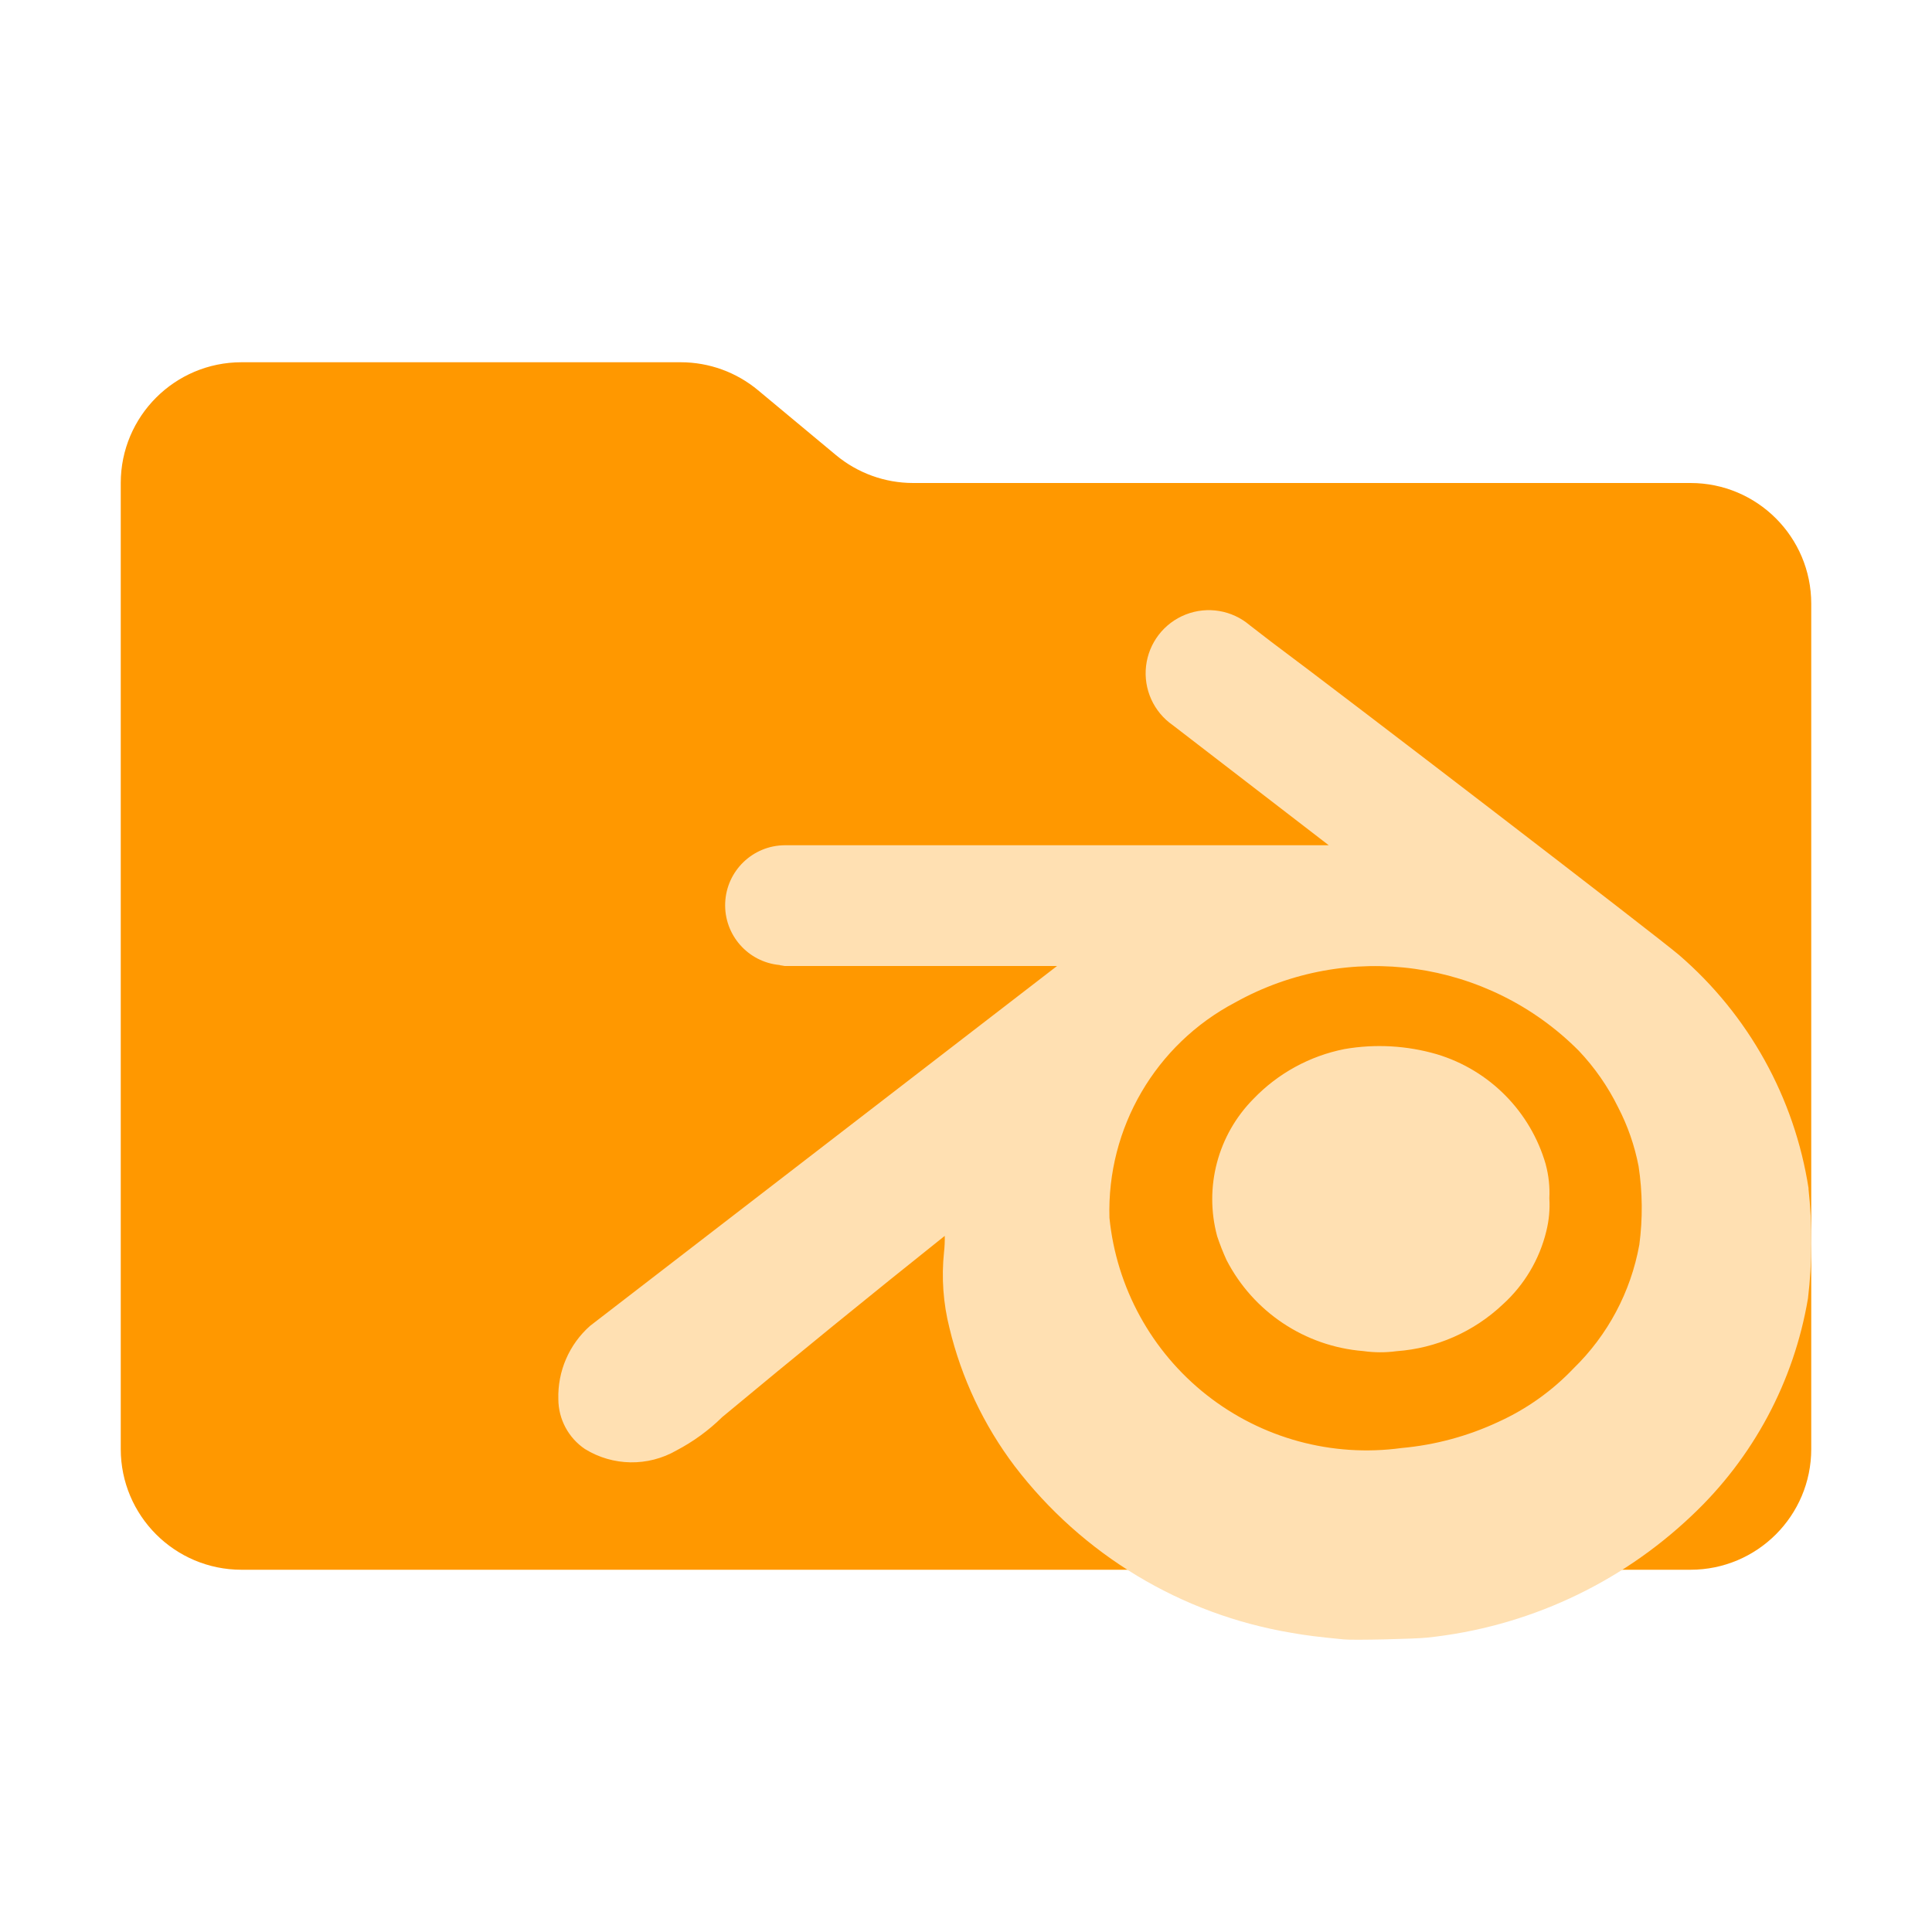
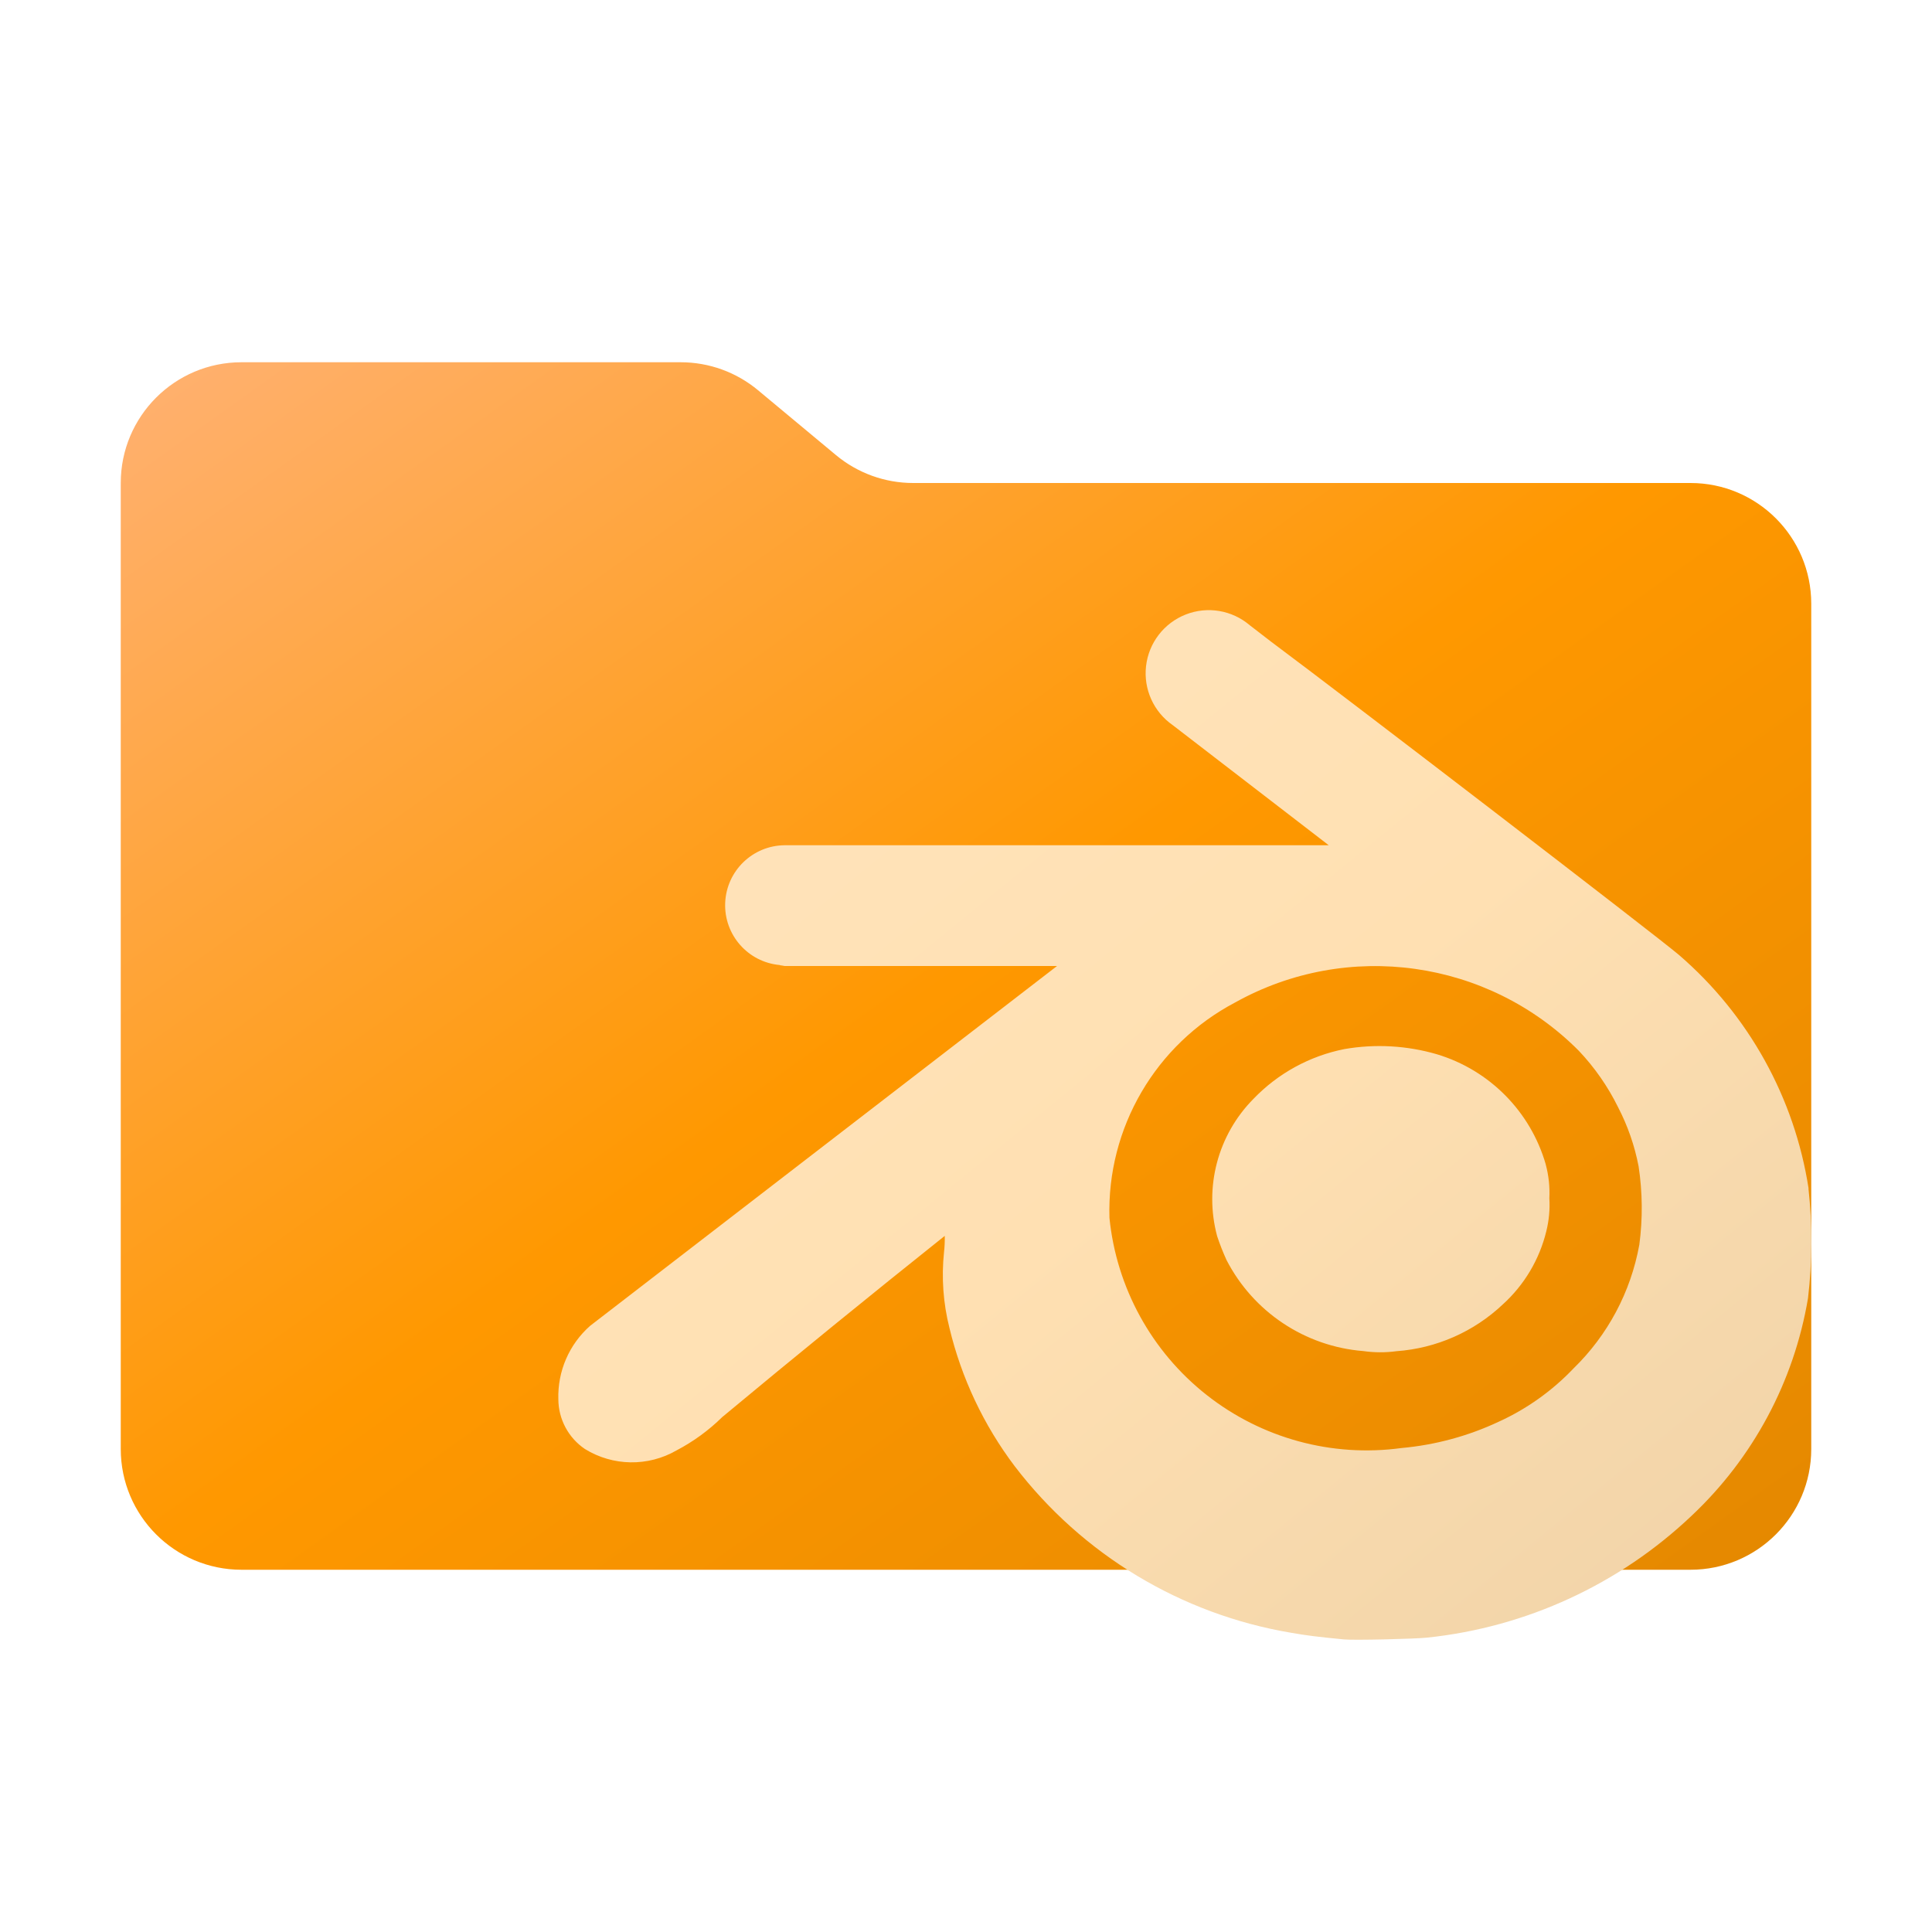
<svg xmlns="http://www.w3.org/2000/svg" viewBox="0 0 16 16">
-   <path id="folder" fill="#ff9800" d="m6.922 3.768-.644-.536A1 1 0 0 0 5.638 3H2a1 1 0 0 0-1 1v8a1 1 0 0 0 1 1h12a1 1 0 0 0 1-1V5a1 1 0 0 0-1-1H7.562a1 1 0 0 1-.64-.232" />
-   <path id="motive" fill="#ffe0b2" d="M14.978 9.843a3.2 3.2 0 0 0-1.074-1.935c-.188-.16-2.748-2.125-3.375-2.592l-.179-.138a.523.523 0 1 0-.637.828l1.26.97.031.024H6.498a.497.497 0 0 0-.04.992l.003.002.015.002.022.004h2.256l-3.867 2.98a.78.78 0 0 0-.263.608.5.5 0 0 0 .22.412.74.74 0 0 0 .758.012 1.6 1.6 0 0 0 .38-.277 116 116 0 0 1 1.842-1.5 1 1 0 0 1-.006.134 1.8 1.8 0 0 0 .045.629 3.1 3.1 0 0 0 .54 1.144 3.64 3.64 0 0 0 2.29 1.38c.125.022.212.033.437.055.08.008.592-.004.69-.015a3.75 3.75 0 0 0 2.19-1.01 3.2 3.2 0 0 0 .963-1.8 4 4 0 0 0 .004-.908m-1.401.465a1.9 1.9 0 0 1-.545 1.024 2 2 0 0 1-.619.441 2.4 2.4 0 0 1-.806.218 2.14 2.14 0 0 1-2.418-1.906 1.95 1.95 0 0 1 1.041-1.784 2.38 2.38 0 0 1 2.846.4 1.9 1.9 0 0 1 .325.467 1.8 1.8 0 0 1 .17.489 2.3 2.3 0 0 1 .006.652m-.775-.667a.9.9 0 0 1 .03.28.9.9 0 0 1-.025.273 1.2 1.2 0 0 1-.362.608 1.43 1.43 0 0 1-.879.386 1 1 0 0 1-.275-.001 1.4 1.4 0 0 1-1.133-.755 2 2 0 0 1-.077-.196 1.18 1.18 0 0 1 .301-1.138 1.43 1.43 0 0 1 .753-.412 1.7 1.7 0 0 1 .766.043 1.34 1.34 0 0 1 .901.911" />
+   <defs>
+     <linearGradient id="auroraGrad0" x1="0%" y1="0%" x2="100%" y2="100%">
+       <stop offset="0%" stop-color="#ffb172" />
+       <stop offset="50%" stop-color="#ff9800" />
+       <stop offset="100%" stop-color="#e48800" />
+     </linearGradient>
+     <linearGradient id="auroraGrad1" x1="0%" y1="0%" x2="100%" y2="100%">
+       <stop offset="0%" stop-color="#ffe4bd" />
+       <stop offset="50%" stop-color="#ffe0b2" />
+       <stop offset="100%" stop-color="#efd2a7" />
+     </linearGradient>
+   </defs>
+   <path id="folder" fill="url(#auroraGrad0)" d="m6.922 3.768-.644-.536A1 1 0 0 0 5.638 3H2a1 1 0 0 0-1 1v8a1 1 0 0 0 1 1h12a1 1 0 0 0 1-1V5a1 1 0 0 0-1-1H7.562a1 1 0 0 1-.64-.232" />
+   <path id="motive" fill="url(#auroraGrad1)" d="M14.978 9.843a3.2 3.2 0 0 0-1.074-1.935c-.188-.16-2.748-2.125-3.375-2.592l-.179-.138a.523.523 0 1 0-.637.828l1.26.97.031.024H6.498a.497.497 0 0 0-.04.992l.003.002.015.002.022.004h2.256l-3.867 2.98a.78.78 0 0 0-.263.608.5.5 0 0 0 .22.412.74.74 0 0 0 .758.012 1.6 1.6 0 0 0 .38-.277 116 116 0 0 1 1.842-1.5 1 1 0 0 1-.006.134 1.8 1.8 0 0 0 .045.629 3.1 3.1 0 0 0 .54 1.144 3.64 3.64 0 0 0 2.29 1.38c.125.022.212.033.437.055.08.008.592-.004.69-.015a3.75 3.75 0 0 0 2.19-1.01 3.2 3.2 0 0 0 .963-1.8 4 4 0 0 0 .004-.908m-1.401.465a1.9 1.9 0 0 1-.545 1.024 2 2 0 0 1-.619.441 2.4 2.4 0 0 1-.806.218 2.14 2.14 0 0 1-2.418-1.906 1.95 1.95 0 0 1 1.041-1.784 2.38 2.38 0 0 1 2.846.4 1.9 1.9 0 0 1 .325.467 1.8 1.8 0 0 1 .17.489 2.3 2.3 0 0 1 .006.652m-.775-.667a.9.9 0 0 1 .03.28.9.9 0 0 1-.025.273 1.2 1.2 0 0 1-.362.608 1.43 1.43 0 0 1-.879.386 1 1 0 0 1-.275-.001 1.4 1.4 0 0 1-1.133-.755 2 2 0 0 1-.077-.196 1.18 1.18 0 0 1 .301-1.138 1.43 1.43 0 0 1 .753-.412 1.7 1.7 0 0 1 .766.043 1.34 1.34 0 0 1 .901.911" />
</svg>
